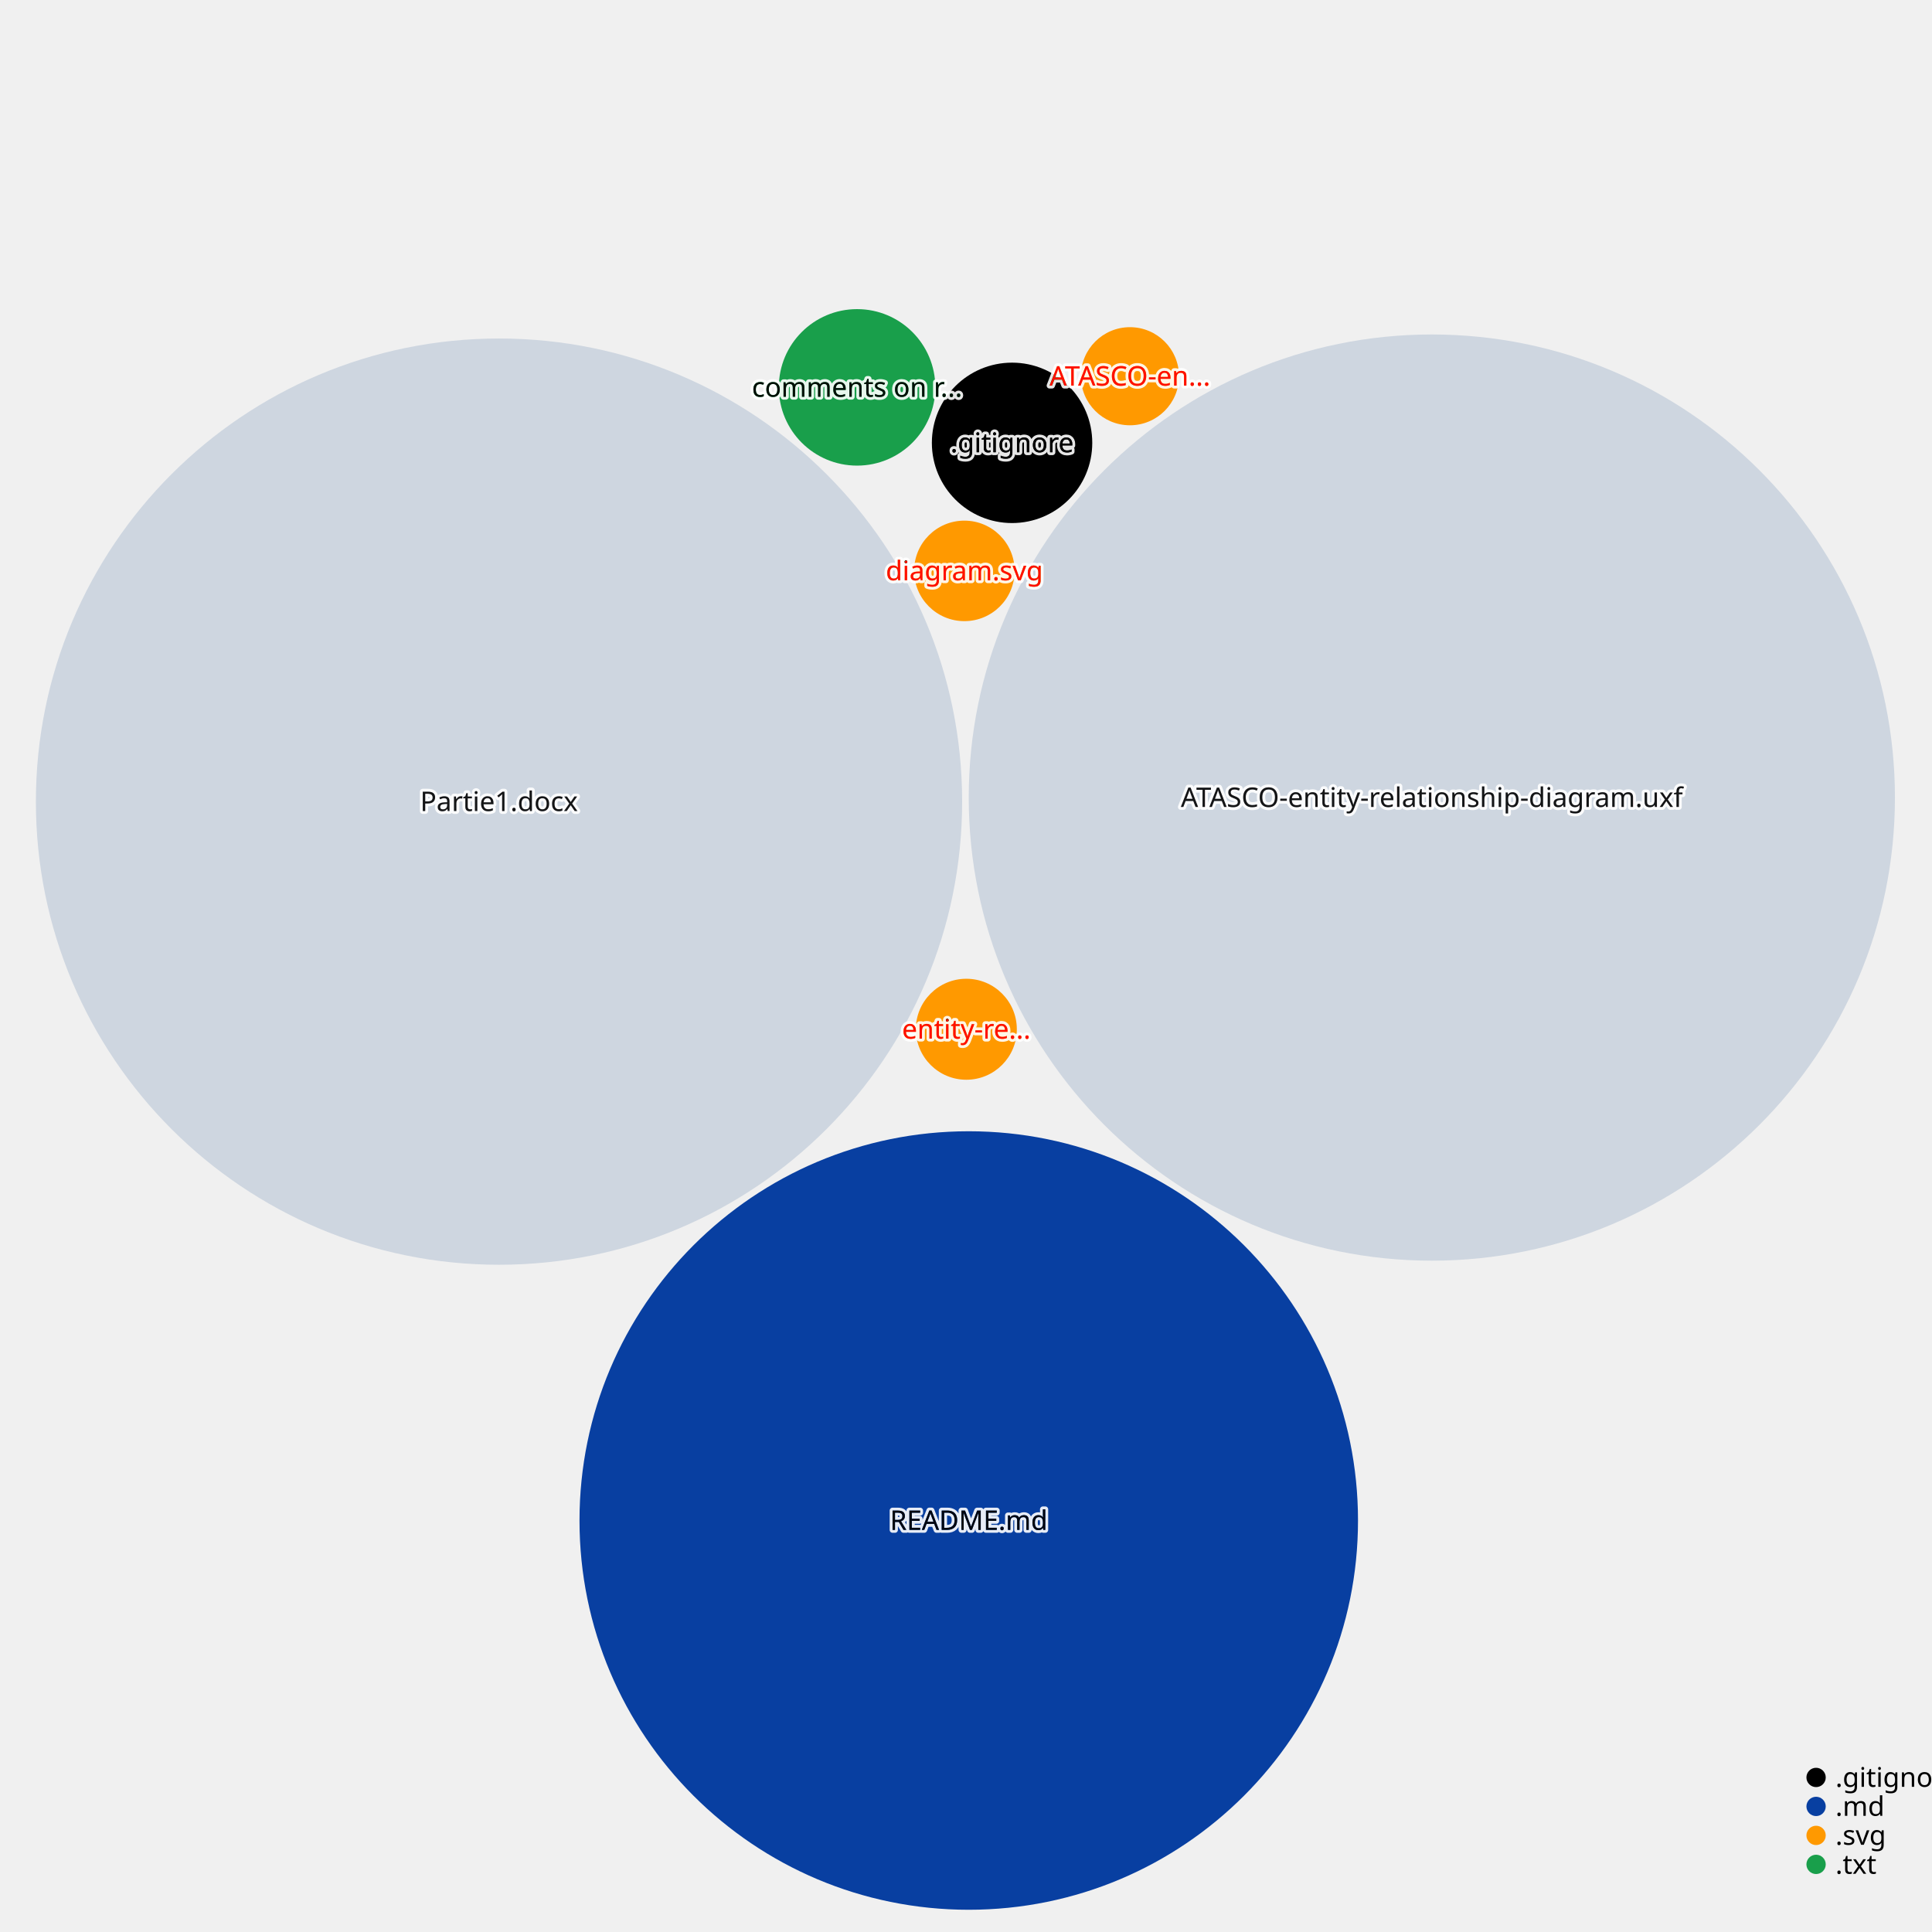
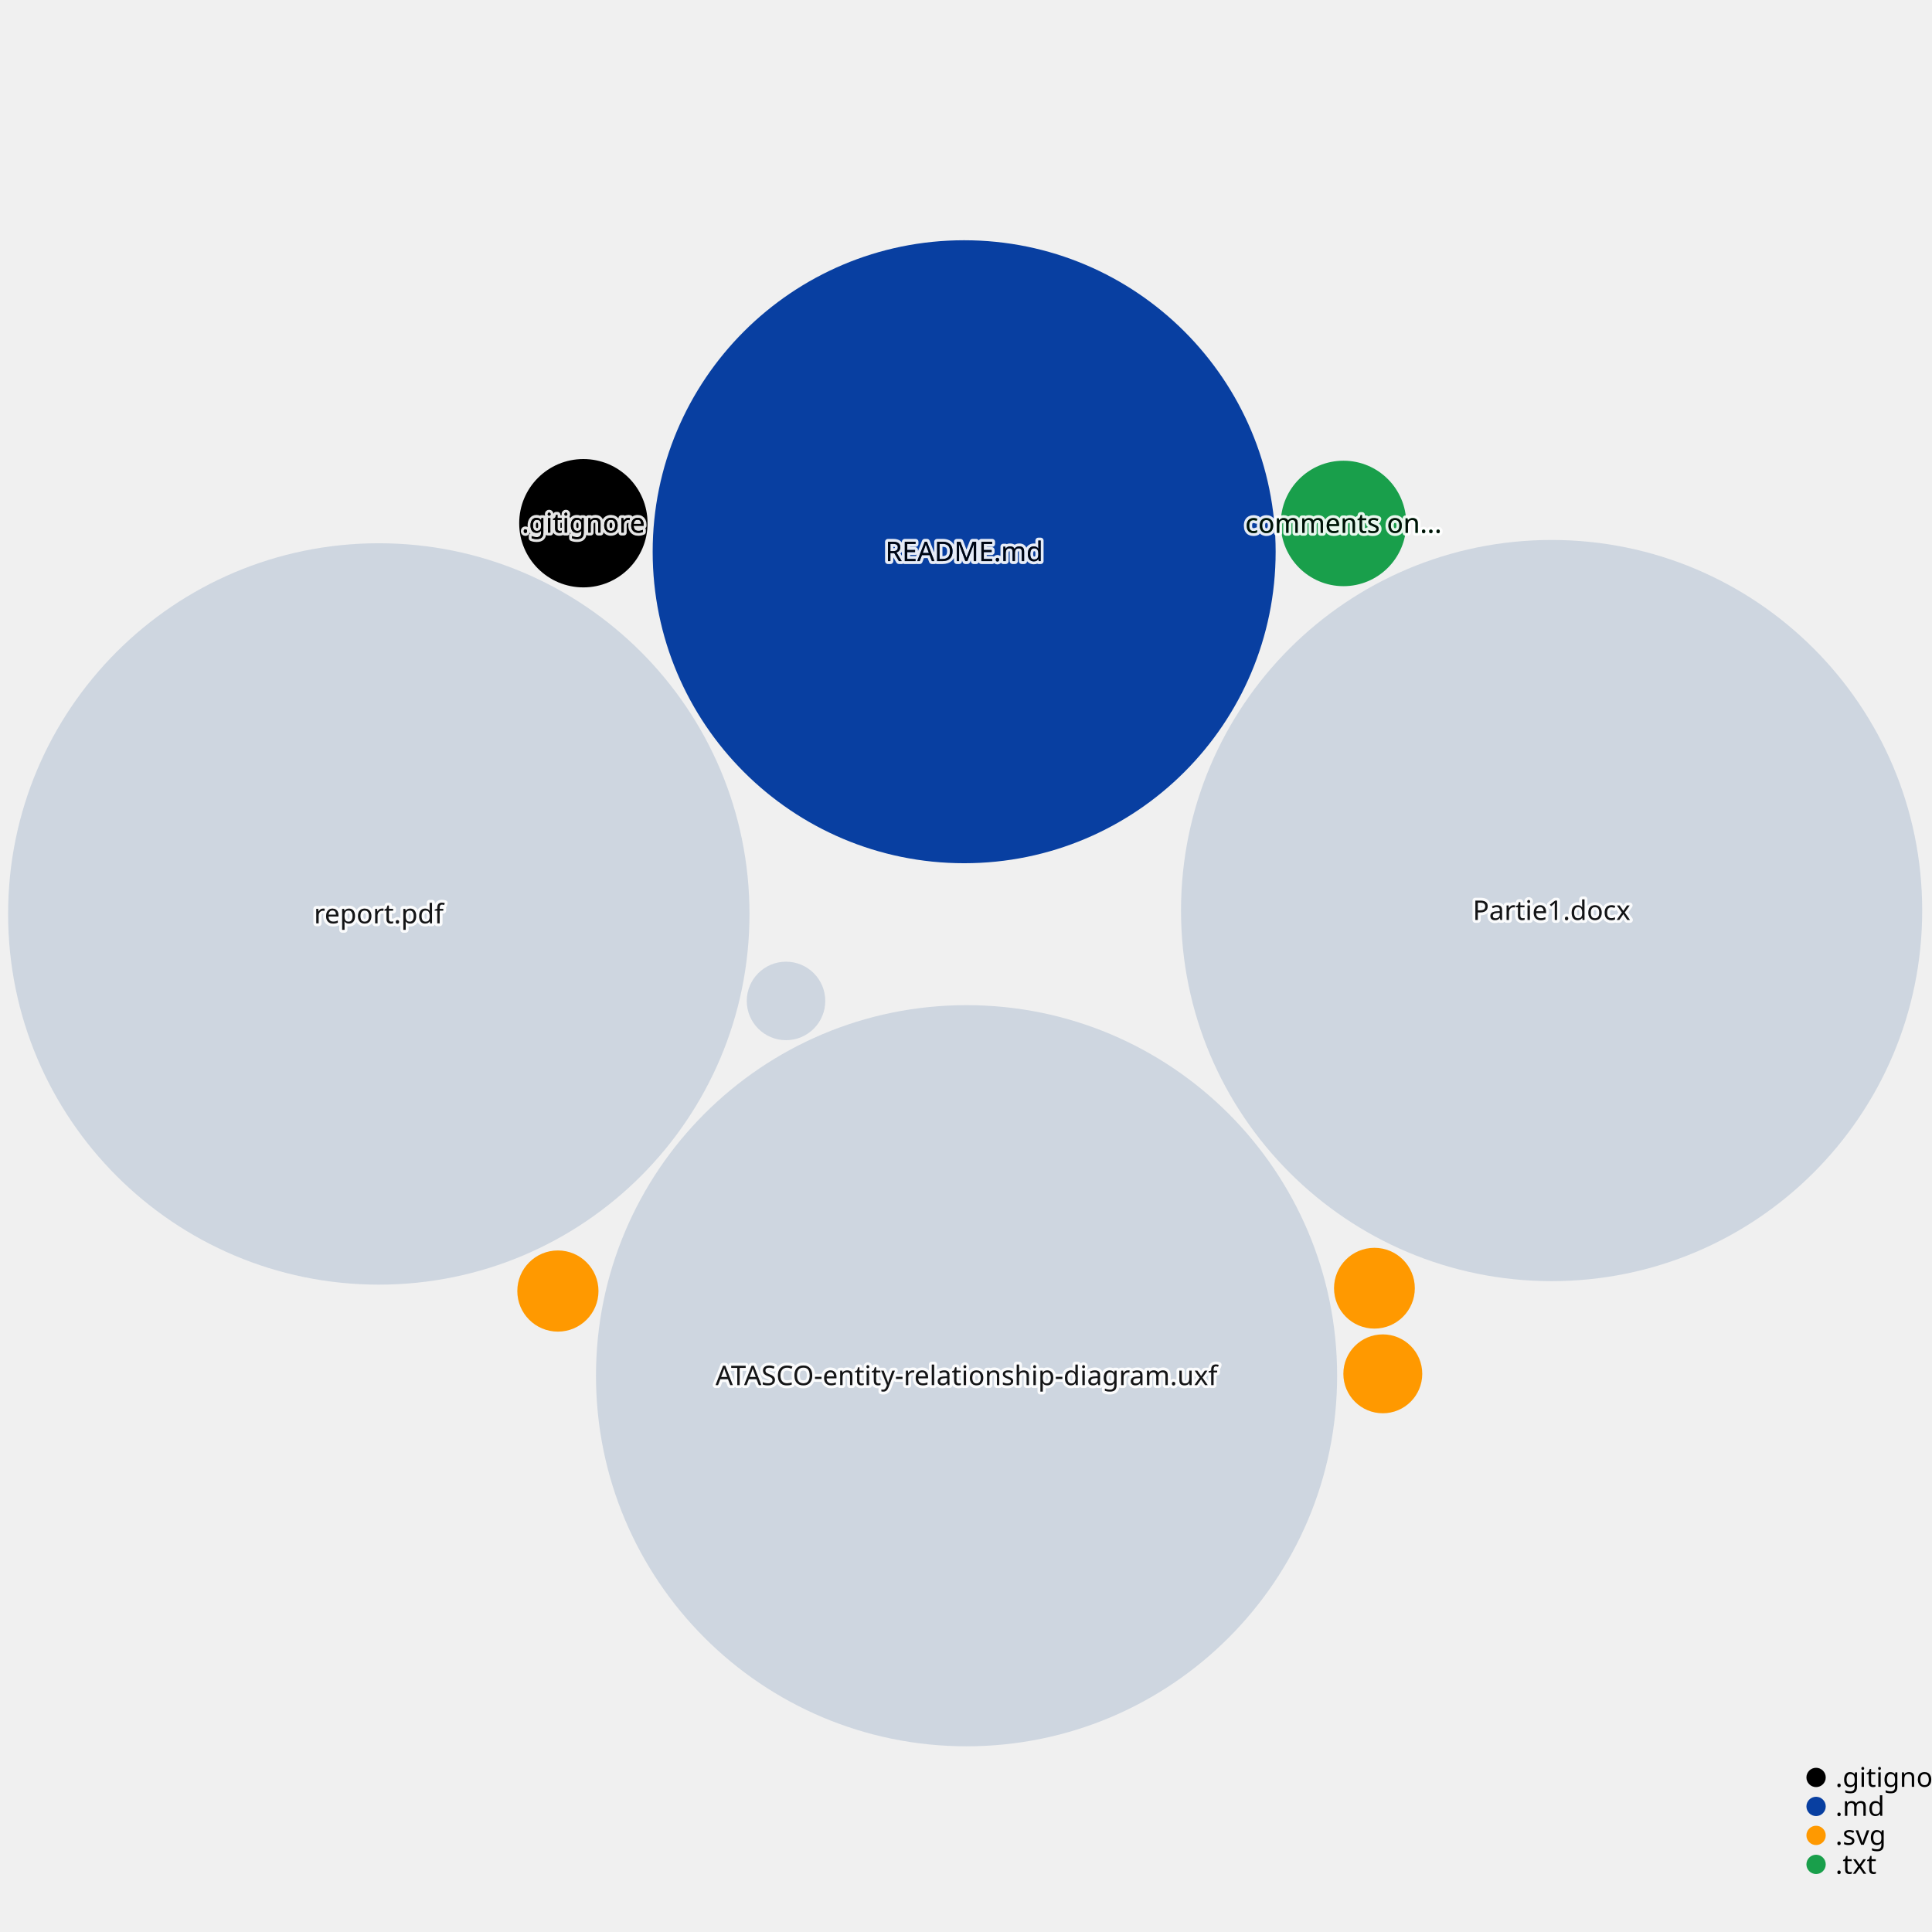
<svg xmlns="http://www.w3.org/2000/svg" width="1000" height="1000" style="background:white;font-family:sans-serif;overflow:visible">
  <defs>
    <filter id="glow" x="-50%" y="-50%" width="200%" height="200%">
      <feGaussianBlur stdDeviation="4" result="coloredBlur" />
      <feMerge>
        <feMergeNode in="coloredBlur" />
        <feMergeNode in="SourceGraphic" />
      </feMerge>
    </filter>
  </defs>
-   <g style="fill:#CED6E0;transition:transform 0s ease-out, fill 0.1s ease-out" transform="translate(258.2881, 414.9233)">
-     <circle style="transition:all 0.5s ease-out" r="239.712" stroke-width="0" stroke="#374151" />
+   <g style="fill:#CED6E0;transition:transform 0s ease-out, fill 0.1s ease-out" transform="translate(196.0624, 473.0591)">
+     <circle style="transition:all 0.5s ease-out" r="191.871" stroke-width="0" stroke="#374151" />
  </g>
-   <g style="fill:#CED6E0;transition:transform 0s ease-out, fill 0.1s ease-out" transform="translate(741.1157, 412.8223)">
-     <circle style="transition:all 0.5s ease-out" r="239.699" stroke-width="0" stroke="#374151" />
+   <g style="fill:#CED6E0;transition:transform 0s ease-out, fill 0.1s ease-out" transform="translate(803.1104, 471.3005)">
+     <circle style="transition:all 0.5s ease-out" r="191.817" stroke-width="0" stroke="#374151" />
  </g>
-   <g style="fill:#083fa1;transition:transform 0s ease-out, fill 0.1s ease-out" transform="translate(501.4249, 787.0157)">
-     <circle style="transition:all 0.5s ease-out" r="201.477" stroke-width="0" stroke="#374151" />
+   <g style="fill:#CED6E0;transition:transform 0s ease-out, fill 0.1s ease-out" transform="translate(500.2866, 712.0744)">
+     <circle style="transition:all 0.5s ease-out" r="191.807" stroke-width="0" stroke="#374151" />
  </g>
-   <g style="fill:#000000;transition:transform 0s ease-out, fill 0.1s ease-out" transform="translate(523.842, 229.2193)">
-     <circle style="transition:all 0.5s ease-out" r="41.512" stroke-width="0" stroke="#374151" />
+   <g style="fill:#083fa1;transition:transform 0s ease-out, fill 0.1s ease-out" transform="translate(499.0435, 285.5803)">
+     <circle style="transition:all 0.5s ease-out" r="161.225" stroke-width="0" stroke="#374151" />
  </g>
-   <g style="fill:#199f4b;transition:transform 0s ease-out, fill 0.1s ease-out" transform="translate(443.6171, 200.5019)">
-     <circle style="transition:all 0.5s ease-out" r="40.501" stroke-width="0" stroke="#374151" />
+   <g style="fill:#000000;transition:transform 0s ease-out, fill 0.1s ease-out" transform="translate(301.954, 270.8163)">
+     <circle style="transition:all 0.5s ease-out" r="33.216" stroke-width="0" stroke="#374151" />
  </g>
-   <g style="fill:#ff9900;transition:transform 0s ease-out, fill 0.1s ease-out" transform="translate(500.1755, 532.7406)">
-     <circle style="transition:all 0.5s ease-out" r="26.133" stroke-width="0" stroke="#374151" />
+   <g style="fill:#199f4b;transition:transform 0s ease-out, fill 0.1s ease-out" transform="translate(695.393, 270.9324)">
+     <circle style="transition:all 0.5s ease-out" r="32.47" stroke-width="0" stroke="#374151" />
  </g>
-   <g style="fill:#ff9900;transition:transform 0s ease-out, fill 0.1s ease-out" transform="translate(499.1586, 295.4906)">
-     <circle style="transition:all 0.5s ease-out" r="26.011" stroke-width="0" stroke="#374151" />
+   <g style="fill:#ff9900;transition:transform 0s ease-out, fill 0.1s ease-out" transform="translate(288.7662, 668.2399)">
+     <circle style="transition:all 0.5s ease-out" r="21.008" stroke-width="0" stroke="#374151" />
  </g>
-   <g style="fill:#ff9900;transition:transform 0s ease-out, fill 0.1s ease-out" transform="translate(584.8574, 194.7357)">
-     <circle style="transition:all 0.5s ease-out" r="25.39" stroke-width="0" stroke="#374151" />
+   <g style="fill:#ff9900;transition:transform 0s ease-out, fill 0.1s ease-out" transform="translate(711.3993, 666.7768)">
+     <circle style="transition:all 0.5s ease-out" r="20.91" stroke-width="0" stroke="#374151" />
  </g>
-   <g style="fill:#CED6E0;transition:transform 0s ease-out" transform="translate(258.2881, 414.9233)">
+   <g style="fill:#ff9900;transition:transform 0s ease-out, fill 0.1s ease-out" transform="translate(715.7366, 711.0914)">
+     <circle style="transition:all 0.5s ease-out" r="20.416" stroke-width="0" stroke="#374151" />
+   </g>
+   <g style="fill:#CED6E0;transition:transform 0s ease-out, fill 0.1s ease-out" transform="translate(406.8405, 518.0853)">
+     <circle style="transition:all 0.5s ease-out" r="20.316" stroke-width="0" stroke="#374151" />
+   </g>
+   <g style="fill:#CED6E0;transition:transform 0s ease-out" transform="translate(196.0624, 473.0591)">
+     <text style="pointer-events:none;opacity:0.9;font-size:14px;font-weight:500;transition:all 0.5s ease-out" fill="#4B5563" text-anchor="middle" dominant-baseline="middle" stroke="white" stroke-width="3" stroke-linejoin="round">report.pdf</text>
+     <text style="pointer-events:none;opacity:1;font-size:14px;font-weight:500;transition:all 0.5s ease-out" text-anchor="middle" dominant-baseline="middle">report.pdf</text>
+     <text style="pointer-events:none;opacity:0.9;font-size:14px;font-weight:500;mix-blend-mode:color-burn;transition:all 0.5s ease-out" fill="#110101" text-anchor="middle" dominant-baseline="middle">report.pdf</text>
+   </g>
+   <g style="fill:#CED6E0;transition:transform 0s ease-out" transform="translate(803.1104, 471.3005)">
    <text style="pointer-events:none;opacity:0.9;font-size:14px;font-weight:500;transition:all 0.5s ease-out" fill="#4B5563" text-anchor="middle" dominant-baseline="middle" stroke="white" stroke-width="3" stroke-linejoin="round">Partie1.docx</text>
    <text style="pointer-events:none;opacity:1;font-size:14px;font-weight:500;transition:all 0.5s ease-out" text-anchor="middle" dominant-baseline="middle">Partie1.docx</text>
    <text style="pointer-events:none;opacity:0.9;font-size:14px;font-weight:500;mix-blend-mode:color-burn;transition:all 0.5s ease-out" fill="#110101" text-anchor="middle" dominant-baseline="middle">Partie1.docx</text>
  </g>
-   <g style="fill:#CED6E0;transition:transform 0s ease-out" transform="translate(741.1157, 412.8223)">
+   <g style="fill:#CED6E0;transition:transform 0s ease-out" transform="translate(500.2866, 712.0744)">
    <text style="pointer-events:none;opacity:0.9;font-size:14px;font-weight:500;transition:all 0.5s ease-out" fill="#4B5563" text-anchor="middle" dominant-baseline="middle" stroke="white" stroke-width="3" stroke-linejoin="round">ATASCO-entity-relationship-diagram.uxf</text>
    <text style="pointer-events:none;opacity:1;font-size:14px;font-weight:500;transition:all 0.5s ease-out" text-anchor="middle" dominant-baseline="middle">ATASCO-entity-relationship-diagram.uxf</text>
    <text style="pointer-events:none;opacity:0.9;font-size:14px;font-weight:500;mix-blend-mode:color-burn;transition:all 0.5s ease-out" fill="#110101" text-anchor="middle" dominant-baseline="middle">ATASCO-entity-relationship-diagram.uxf</text>
  </g>
-   <g style="fill:#083fa1;transition:transform 0s ease-out" transform="translate(501.4249, 787.0157)">
+   <g style="fill:#083fa1;transition:transform 0s ease-out" transform="translate(499.0435, 285.5803)">
    <text style="pointer-events:none;opacity:0.9;font-size:14px;font-weight:500;transition:all 0.5s ease-out" fill="#4B5563" text-anchor="middle" dominant-baseline="middle" stroke="white" stroke-width="3" stroke-linejoin="round">README.md</text>
    <text style="pointer-events:none;opacity:1;font-size:14px;font-weight:500;transition:all 0.5s ease-out" text-anchor="middle" dominant-baseline="middle">README.md</text>
    <text style="pointer-events:none;opacity:0.9;font-size:14px;font-weight:500;mix-blend-mode:color-burn;transition:all 0.5s ease-out" fill="#110101" text-anchor="middle" dominant-baseline="middle">README.md</text>
  </g>
-   <g style="fill:#000000;transition:transform 0s ease-out" transform="translate(523.842, 229.2193)">
+   <g style="fill:#000000;transition:transform 0s ease-out" transform="translate(301.954, 270.8163)">
    <text style="pointer-events:none;opacity:0.9;font-size:14px;font-weight:500;transition:all 0.5s ease-out" fill="#4B5563" text-anchor="middle" dominant-baseline="middle" stroke="white" stroke-width="3" stroke-linejoin="round">.gitignore</text>
    <text style="pointer-events:none;opacity:1;font-size:14px;font-weight:500;transition:all 0.5s ease-out" text-anchor="middle" dominant-baseline="middle">.gitignore</text>
    <text style="pointer-events:none;opacity:0.9;font-size:14px;font-weight:500;mix-blend-mode:color-burn;transition:all 0.5s ease-out" fill="#110101" text-anchor="middle" dominant-baseline="middle">.gitignore</text>
  </g>
-   <g style="fill:#199f4b;transition:transform 0s ease-out" transform="translate(443.6171, 200.5019)">
-     <text style="pointer-events:none;opacity:0.9;font-size:14px;font-weight:500;transition:all 0.5s ease-out" fill="#4B5563" text-anchor="middle" dominant-baseline="middle" stroke="white" stroke-width="3" stroke-linejoin="round">comments on r...</text>
-     <text style="pointer-events:none;opacity:1;font-size:14px;font-weight:500;transition:all 0.5s ease-out" text-anchor="middle" dominant-baseline="middle">comments on r...</text>
-     <text style="pointer-events:none;opacity:0.9;font-size:14px;font-weight:500;mix-blend-mode:color-burn;transition:all 0.5s ease-out" fill="#110101" text-anchor="middle" dominant-baseline="middle">comments on r...</text>
-   </g>
-   <g style="fill:#ff9900;transition:transform 0s ease-out" transform="translate(500.1755, 532.7406)">
-     <text style="pointer-events:none;opacity:0.9;font-size:14px;font-weight:500;transition:all 0.5s ease-out" fill="#4B5563" text-anchor="middle" dominant-baseline="middle" stroke="white" stroke-width="3" stroke-linejoin="round">entity-re...</text>
-     <text style="pointer-events:none;opacity:1;font-size:14px;font-weight:500;transition:all 0.5s ease-out" text-anchor="middle" dominant-baseline="middle">entity-re...</text>
-     <text style="pointer-events:none;opacity:0.9;font-size:14px;font-weight:500;mix-blend-mode:color-burn;transition:all 0.5s ease-out" fill="#110101" text-anchor="middle" dominant-baseline="middle">entity-re...</text>
-   </g>
-   <g style="fill:#ff9900;transition:transform 0s ease-out" transform="translate(499.1586, 295.4906)">
-     <text style="pointer-events:none;opacity:0.9;font-size:14px;font-weight:500;transition:all 0.5s ease-out" fill="#4B5563" text-anchor="middle" dominant-baseline="middle" stroke="white" stroke-width="3" stroke-linejoin="round">diagram.svg</text>
-     <text style="pointer-events:none;opacity:1;font-size:14px;font-weight:500;transition:all 0.5s ease-out" text-anchor="middle" dominant-baseline="middle">diagram.svg</text>
-     <text style="pointer-events:none;opacity:0.9;font-size:14px;font-weight:500;mix-blend-mode:color-burn;transition:all 0.5s ease-out" fill="#110101" text-anchor="middle" dominant-baseline="middle">diagram.svg</text>
-   </g>
-   <g style="fill:#ff9900;transition:transform 0s ease-out" transform="translate(584.8574, 194.7357)">
-     <text style="pointer-events:none;opacity:0.9;font-size:14px;font-weight:500;transition:all 0.5s ease-out" fill="#4B5563" text-anchor="middle" dominant-baseline="middle" stroke="white" stroke-width="3" stroke-linejoin="round">ATASCO-en...</text>
-     <text style="pointer-events:none;opacity:1;font-size:14px;font-weight:500;transition:all 0.5s ease-out" text-anchor="middle" dominant-baseline="middle">ATASCO-en...</text>
-     <text style="pointer-events:none;opacity:0.9;font-size:14px;font-weight:500;mix-blend-mode:color-burn;transition:all 0.5s ease-out" fill="#110101" text-anchor="middle" dominant-baseline="middle">ATASCO-en...</text>
+   <g style="fill:#199f4b;transition:transform 0s ease-out" transform="translate(695.393, 270.9324)">
+     <text style="pointer-events:none;opacity:0.9;font-size:14px;font-weight:500;transition:all 0.5s ease-out" fill="#4B5563" text-anchor="middle" dominant-baseline="middle" stroke="white" stroke-width="3" stroke-linejoin="round">comments on...</text>
+     <text style="pointer-events:none;opacity:1;font-size:14px;font-weight:500;transition:all 0.5s ease-out" text-anchor="middle" dominant-baseline="middle">comments on...</text>
+     <text style="pointer-events:none;opacity:0.9;font-size:14px;font-weight:500;mix-blend-mode:color-burn;transition:all 0.5s ease-out" fill="#110101" text-anchor="middle" dominant-baseline="middle">comments on...</text>
  </g>
  <g transform="translate(940, 920)">
    <g transform="translate(0, 0)">
      <circle r="5" fill="#000000" />
      <text x="10" style="font-size:14px;font-weight:300" dominant-baseline="middle">.gitignore</text>
    </g>
    <g transform="translate(0, 15)">
      <circle r="5" fill="#083fa1" />
      <text x="10" style="font-size:14px;font-weight:300" dominant-baseline="middle">.md</text>
    </g>
    <g transform="translate(0, 30)">
      <circle r="5" fill="#ff9900" />
      <text x="10" style="font-size:14px;font-weight:300" dominant-baseline="middle">.svg</text>
    </g>
    <g transform="translate(0, 45)">
      <circle r="5" fill="#199f4b" />
      <text x="10" style="font-size:14px;font-weight:300" dominant-baseline="middle">.txt</text>
    </g>
    <g fill="#9CA3AF" style="font-weight:300;font-style:italic;font-size:12px">each dot sized by file size</g>
  </g>
</svg>
